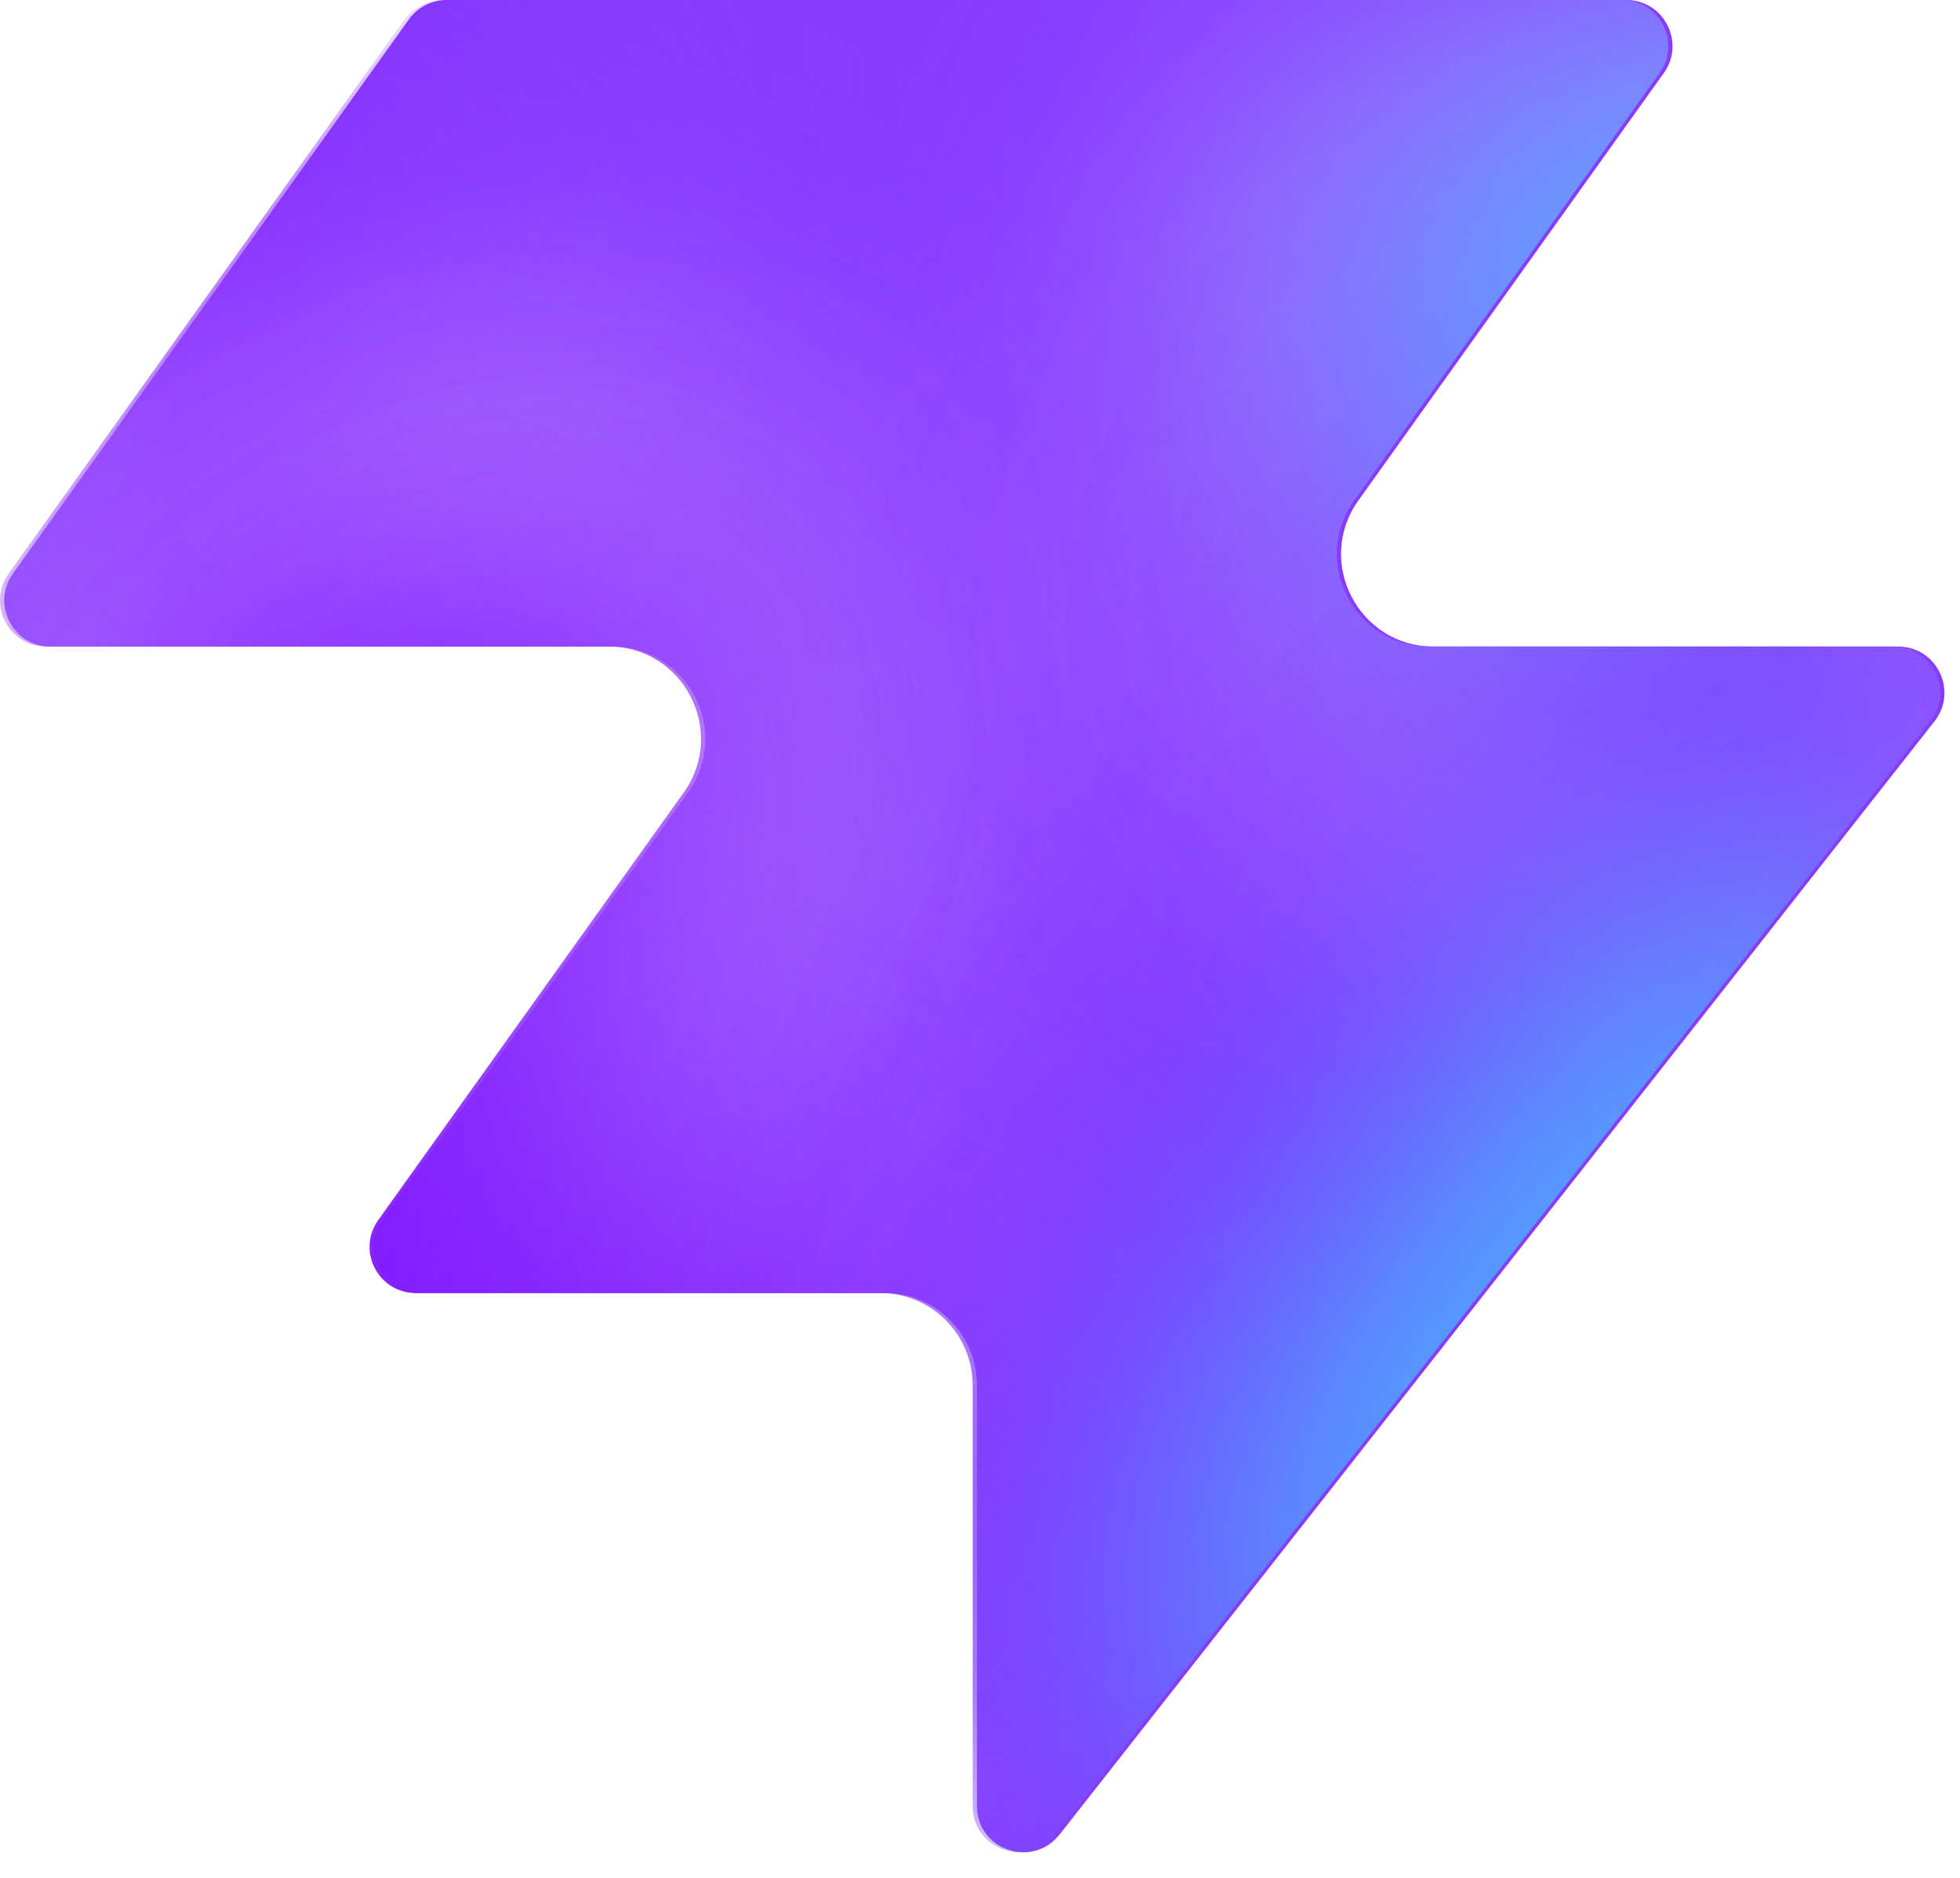
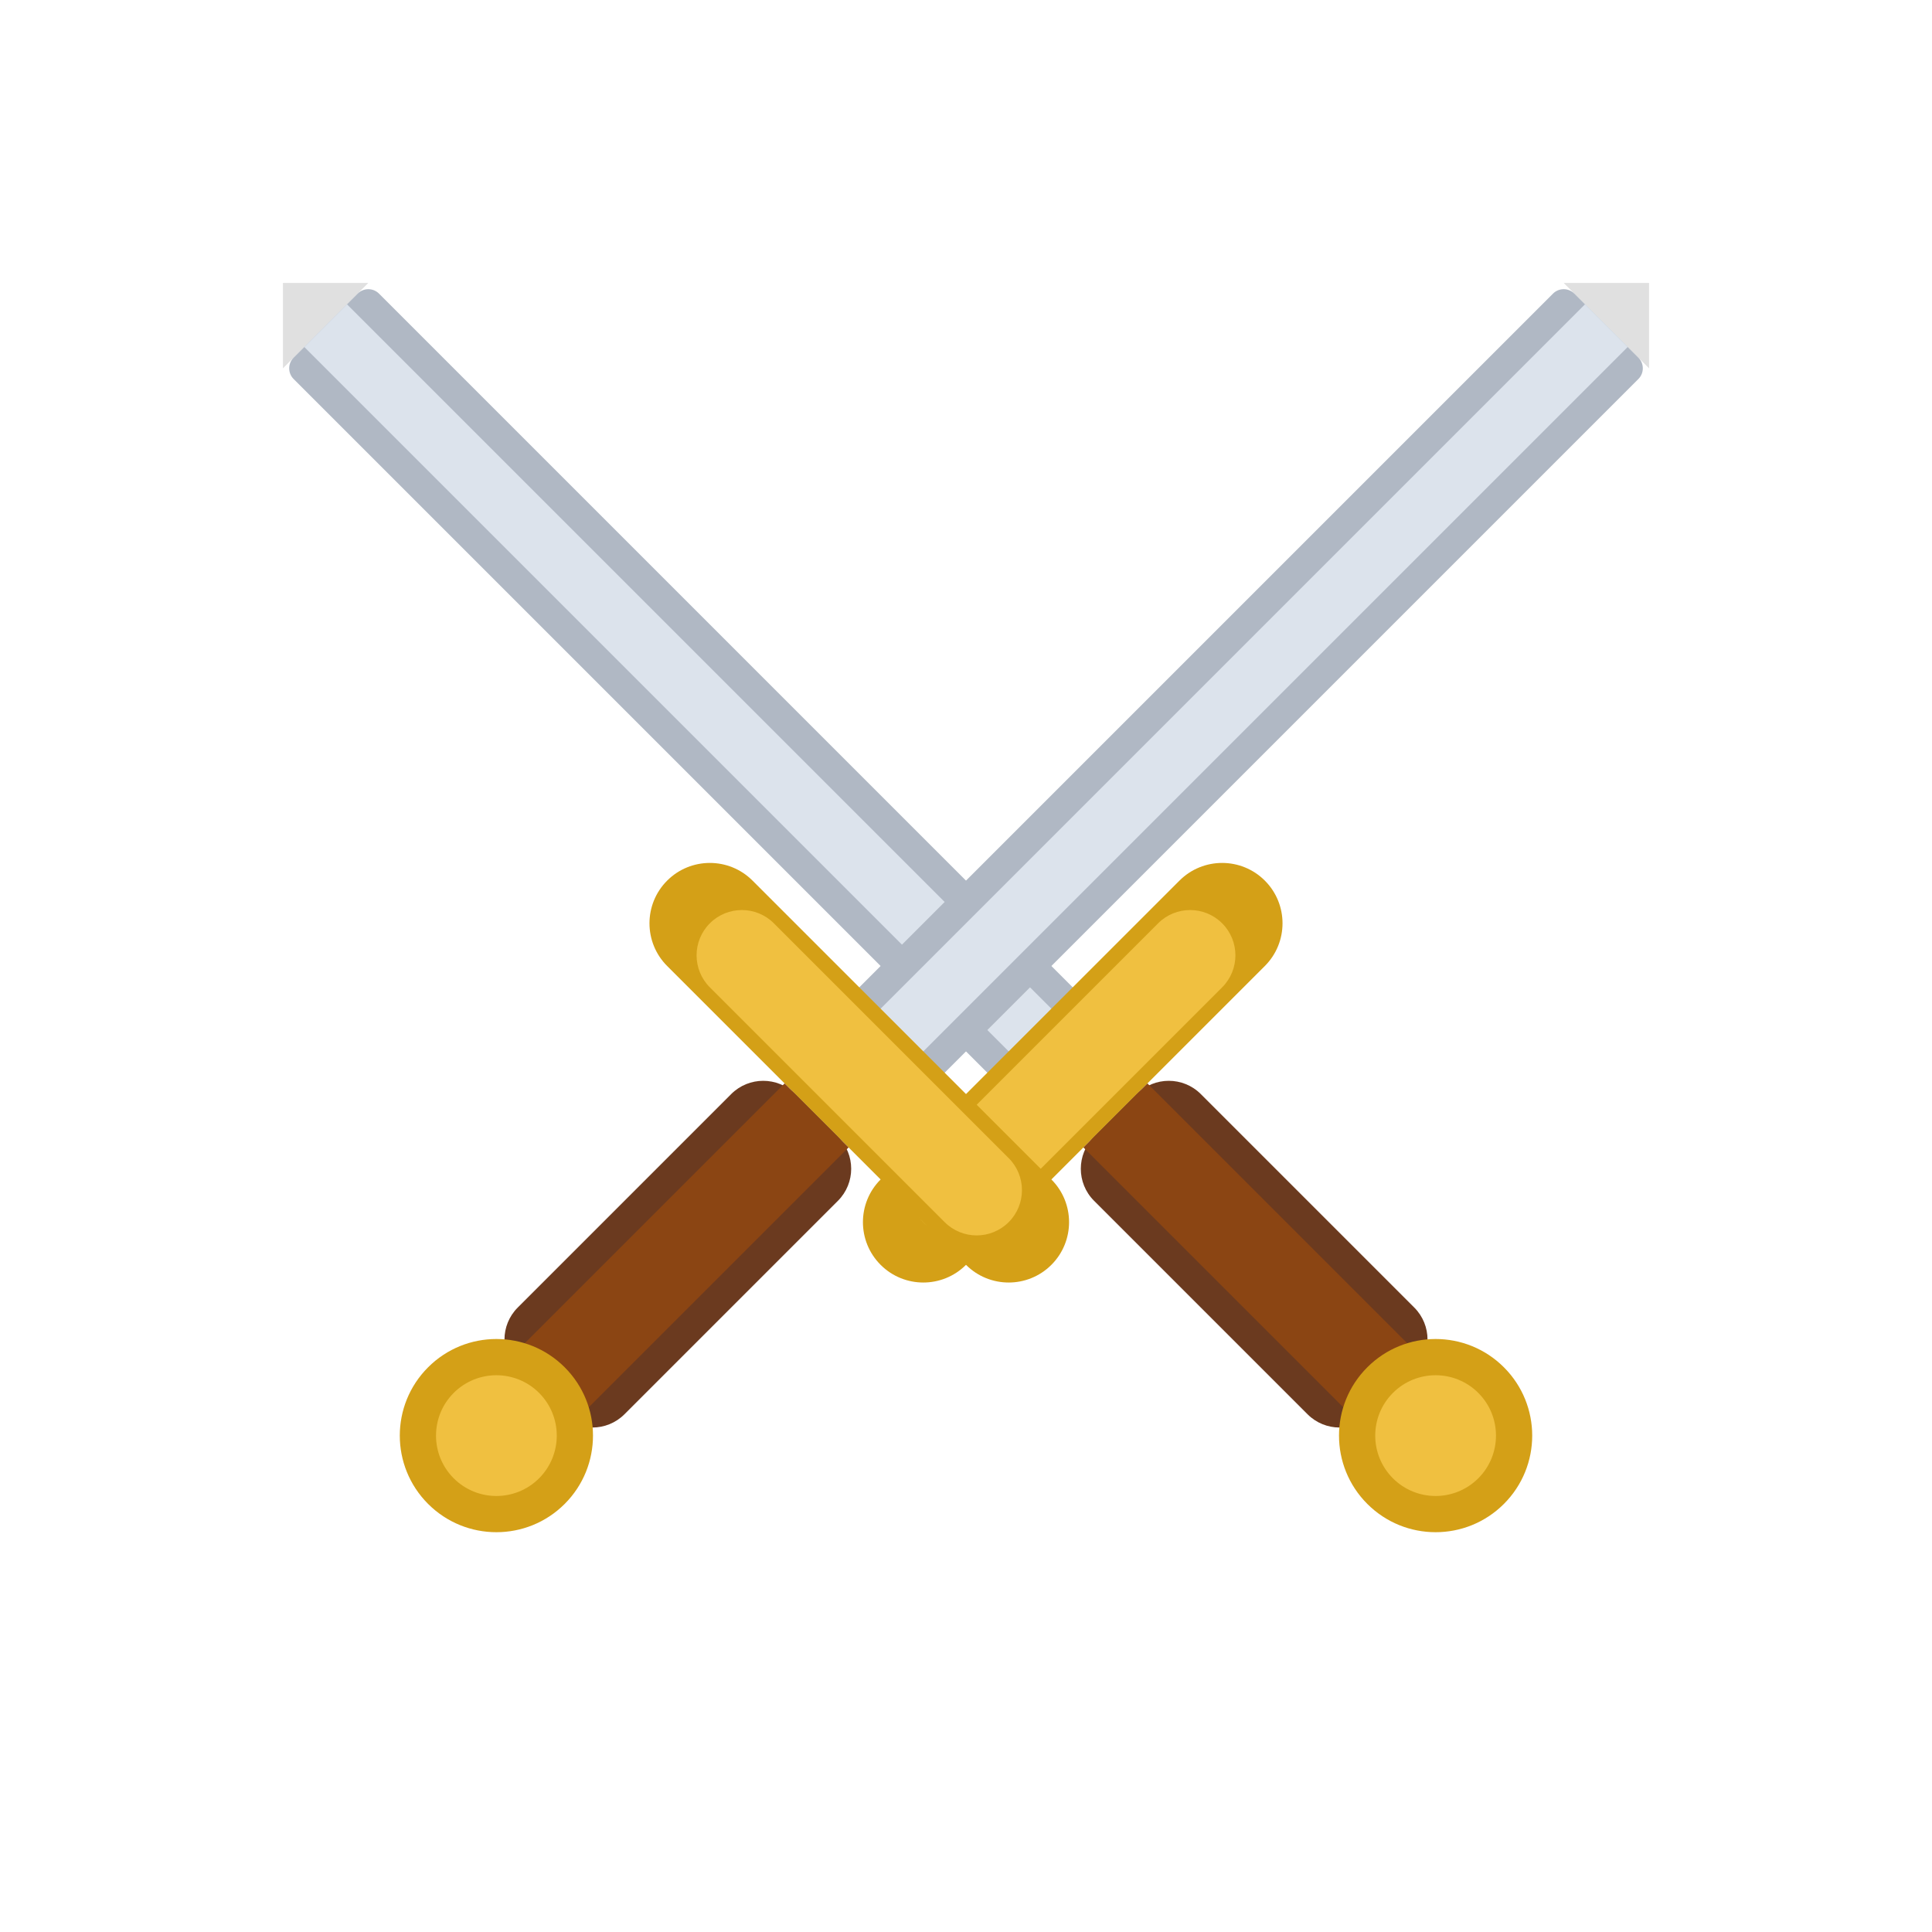
- <svg xmlns="http://www.w3.org/2000/svg" width="48" height="46" fill="none" viewBox="0 0 48 46">
-   <path fill="#863bff" d="M25.946 44.938c-.664.845-2.021.375-2.021-.698V33.937a2.26 2.26 0 0 0-2.262-2.262H10.287c-.92 0-1.456-1.04-.92-1.788l7.48-10.471c1.07-1.497 0-3.578-1.842-3.578H1.237c-.92 0-1.456-1.04-.92-1.788L10.013.474c.214-.297.556-.474.92-.474h28.894c.92 0 1.456 1.04.92 1.788l-7.48 10.471c-1.07 1.498 0 3.579 1.842 3.579h11.377c.943 0 1.473 1.088.89 1.83L25.947 44.94z" style="fill:#863bff;fill:color(display-p3 .525 .23 1);fill-opacity:1" />
-   <mask id="a" width="48" height="46" x="0" y="0" maskUnits="userSpaceOnUse" style="mask-type:alpha">
-     <path fill="#000" d="M25.842 44.938c-.664.844-2.021.375-2.021-.698V33.937a2.26 2.26 0 0 0-2.262-2.262H10.183c-.92 0-1.456-1.04-.92-1.788l7.48-10.471c1.07-1.498 0-3.579-1.842-3.579H1.133c-.92 0-1.456-1.04-.92-1.787L9.91.473c.214-.297.556-.474.92-.474h28.894c.92 0 1.456 1.04.92 1.788l-7.48 10.471c-1.07 1.498 0 3.578 1.842 3.578h11.377c.943 0 1.473 1.088.89 1.832L25.843 44.94z" style="fill:#000;fill-opacity:1" />
-   </mask>
-   <g mask="url(#a)">
-     <g filter="url(#b)">
-       <ellipse cx="5.508" cy="14.704" fill="#ede6ff" rx="5.508" ry="14.704" style="fill:#ede6ff;fill:color(display-p3 .927 .903 1);fill-opacity:1" transform="matrix(.00324 1 1 -.00324 -4.47 31.516)" />
-     </g>
-     <g filter="url(#c)">
-       <ellipse cx="10.399" cy="29.851" fill="#ede6ff" rx="10.399" ry="29.851" style="fill:#ede6ff;fill:color(display-p3 .927 .903 1);fill-opacity:1" transform="matrix(.00324 1 1 -.00324 -39.328 7.883)" />
-     </g>
-     <g filter="url(#d)">
-       <ellipse cx="5.508" cy="30.487" fill="#7e14ff" rx="5.508" ry="30.487" style="fill:#7e14ff;fill:color(display-p3 .492 .077 1);fill-opacity:1" transform="rotate(89.814 -25.913 -14.639)scale(1 -1)" />
-     </g>
-     <g filter="url(#e)">
-       <ellipse cx="5.508" cy="30.599" fill="#7e14ff" rx="5.508" ry="30.599" style="fill:#7e14ff;fill:color(display-p3 .492 .077 1);fill-opacity:1" transform="rotate(89.814 -32.644 -3.334)scale(1 -1)" />
-     </g>
-     <g filter="url(#f)">
-       <ellipse cx="5.508" cy="30.599" fill="#7e14ff" rx="5.508" ry="30.599" style="fill:#7e14ff;fill:color(display-p3 .492 .077 1);fill-opacity:1" transform="matrix(.00324 1 1 -.00324 -34.34 30.47)" />
-     </g>
-     <g filter="url(#g)">
-       <ellipse cx="14.072" cy="22.078" fill="#ede6ff" rx="14.072" ry="22.078" style="fill:#ede6ff;fill:color(display-p3 .927 .903 1);fill-opacity:1" transform="rotate(93.35 24.506 48.493)scale(-1 1)" />
-     </g>
-     <g filter="url(#h)">
-       <ellipse cx="3.47" cy="21.501" fill="#7e14ff" rx="3.47" ry="21.501" style="fill:#7e14ff;fill:color(display-p3 .492 .077 1);fill-opacity:1" transform="rotate(89.009 28.708 47.59)scale(-1 1)" />
-     </g>
-     <g filter="url(#i)">
-       <ellipse cx="3.47" cy="21.501" fill="#7e14ff" rx="3.47" ry="21.501" style="fill:#7e14ff;fill:color(display-p3 .492 .077 1);fill-opacity:1" transform="rotate(89.009 28.708 47.59)scale(-1 1)" />
-     </g>
-     <g filter="url(#j)">
-       <ellipse cx=".387" cy="8.972" fill="#7e14ff" rx="4.407" ry="29.108" style="fill:#7e14ff;fill:color(display-p3 .492 .077 1);fill-opacity:1" transform="rotate(39.51 .387 8.972)" />
-     </g>
-     <g filter="url(#k)">
-       <ellipse cx="47.523" cy="-6.092" fill="#7e14ff" rx="4.407" ry="29.108" style="fill:#7e14ff;fill:color(display-p3 .492 .077 1);fill-opacity:1" transform="rotate(37.892 47.523 -6.092)" />
-     </g>
-     <g filter="url(#l)">
-       <ellipse cx="41.412" cy="6.333" fill="#47bfff" rx="5.971" ry="9.665" style="fill:#47bfff;fill:color(display-p3 .28 .748 1);fill-opacity:1" transform="rotate(37.892 41.412 6.333)" />
-     </g>
-     <g filter="url(#m)">
-       <ellipse cx="-1.879" cy="38.332" fill="#7e14ff" rx="4.407" ry="29.108" style="fill:#7e14ff;fill:color(display-p3 .492 .077 1);fill-opacity:1" transform="rotate(37.892 -1.88 38.332)" />
-     </g>
-     <g filter="url(#n)">
-       <ellipse cx="-1.879" cy="38.332" fill="#7e14ff" rx="4.407" ry="29.108" style="fill:#7e14ff;fill:color(display-p3 .492 .077 1);fill-opacity:1" transform="rotate(37.892 -1.88 38.332)" />
-     </g>
-     <g filter="url(#o)">
-       <ellipse cx="35.651" cy="29.907" fill="#7e14ff" rx="4.407" ry="29.108" style="fill:#7e14ff;fill:color(display-p3 .492 .077 1);fill-opacity:1" transform="rotate(37.892 35.651 29.907)" />
-     </g>
-     <g filter="url(#p)">
-       <ellipse cx="38.418" cy="32.4" fill="#47bfff" rx="5.971" ry="15.297" style="fill:#47bfff;fill:color(display-p3 .28 .748 1);fill-opacity:1" transform="rotate(37.892 38.418 32.4)" />
-     </g>
+ <svg xmlns="http://www.w3.org/2000/svg" viewBox="0 0 64 64">
+   <g transform="rotate(-45 32 32)">
+     <polygon points="30,2 34,2 32,0" fill="#e0e0e0" />
+     <rect x="30" y="2" width="4" height="34" rx="0.5" fill="#b0b8c4" />
+     <rect x="31" y="2" width="2" height="34" fill="#dce3ec" />
+     <rect x="23" y="35" width="18" height="4" rx="2" fill="#d4a017" />
+     <rect x="25" y="35.5" width="14" height="3" rx="1.5" fill="#f0c040" />
+     <rect x="29.5" y="39" width="5" height="13" rx="1.5" fill="#6b3a1f" />
+     <rect x="30.5" y="39" width="3" height="13" fill="#8B4513" />
+     <circle cx="32" cy="54" r="3.2" fill="#d4a017" />
+     <circle cx="32" cy="54" r="2" fill="#f0c040" />
  </g>
-   <defs>
-     <filter id="b" width="60.045" height="41.654" x="-19.77" y="16.149" color-interpolation-filters="sRGB" filterUnits="userSpaceOnUse">
-       <feFlood flood-opacity="0" result="BackgroundImageFix" />
-       <feBlend in="SourceGraphic" in2="BackgroundImageFix" result="shape" />
-       <feGaussianBlur result="effect1_foregroundBlur_2002_17158" stdDeviation="7.659" />
-     </filter>
-     <filter id="c" width="90.34" height="51.437" x="-54.613" y="-7.533" color-interpolation-filters="sRGB" filterUnits="userSpaceOnUse">
-       <feFlood flood-opacity="0" result="BackgroundImageFix" />
-       <feBlend in="SourceGraphic" in2="BackgroundImageFix" result="shape" />
-       <feGaussianBlur result="effect1_foregroundBlur_2002_17158" stdDeviation="7.659" />
-     </filter>
-     <filter id="d" width="79.355" height="29.4" x="-49.64" y="2.03" color-interpolation-filters="sRGB" filterUnits="userSpaceOnUse">
-       <feFlood flood-opacity="0" result="BackgroundImageFix" />
-       <feBlend in="SourceGraphic" in2="BackgroundImageFix" result="shape" />
-       <feGaussianBlur result="effect1_foregroundBlur_2002_17158" stdDeviation="4.596" />
-     </filter>
-     <filter id="e" width="79.579" height="29.4" x="-45.045" y="20.029" color-interpolation-filters="sRGB" filterUnits="userSpaceOnUse">
-       <feFlood flood-opacity="0" result="BackgroundImageFix" />
-       <feBlend in="SourceGraphic" in2="BackgroundImageFix" result="shape" />
-       <feGaussianBlur result="effect1_foregroundBlur_2002_17158" stdDeviation="4.596" />
-     </filter>
-     <filter id="f" width="79.579" height="29.4" x="-43.513" y="21.178" color-interpolation-filters="sRGB" filterUnits="userSpaceOnUse">
-       <feFlood flood-opacity="0" result="BackgroundImageFix" />
-       <feBlend in="SourceGraphic" in2="BackgroundImageFix" result="shape" />
-       <feGaussianBlur result="effect1_foregroundBlur_2002_17158" stdDeviation="4.596" />
-     </filter>
-     <filter id="g" width="74.749" height="58.852" x="15.756" y="-17.901" color-interpolation-filters="sRGB" filterUnits="userSpaceOnUse">
-       <feFlood flood-opacity="0" result="BackgroundImageFix" />
-       <feBlend in="SourceGraphic" in2="BackgroundImageFix" result="shape" />
-       <feGaussianBlur result="effect1_foregroundBlur_2002_17158" stdDeviation="7.659" />
-     </filter>
-     <filter id="h" width="61.377" height="25.362" x="23.548" y="2.284" color-interpolation-filters="sRGB" filterUnits="userSpaceOnUse">
-       <feFlood flood-opacity="0" result="BackgroundImageFix" />
-       <feBlend in="SourceGraphic" in2="BackgroundImageFix" result="shape" />
-       <feGaussianBlur result="effect1_foregroundBlur_2002_17158" stdDeviation="4.596" />
-     </filter>
-     <filter id="i" width="61.377" height="25.362" x="23.548" y="2.284" color-interpolation-filters="sRGB" filterUnits="userSpaceOnUse">
-       <feFlood flood-opacity="0" result="BackgroundImageFix" />
-       <feBlend in="SourceGraphic" in2="BackgroundImageFix" result="shape" />
-       <feGaussianBlur result="effect1_foregroundBlur_2002_17158" stdDeviation="4.596" />
-     </filter>
-     <filter id="j" width="56.045" height="63.649" x="-27.636" y="-22.853" color-interpolation-filters="sRGB" filterUnits="userSpaceOnUse">
-       <feFlood flood-opacity="0" result="BackgroundImageFix" />
-       <feBlend in="SourceGraphic" in2="BackgroundImageFix" result="shape" />
-       <feGaussianBlur result="effect1_foregroundBlur_2002_17158" stdDeviation="4.596" />
-     </filter>
-     <filter id="k" width="54.814" height="64.646" x="20.116" y="-38.415" color-interpolation-filters="sRGB" filterUnits="userSpaceOnUse">
-       <feFlood flood-opacity="0" result="BackgroundImageFix" />
-       <feBlend in="SourceGraphic" in2="BackgroundImageFix" result="shape" />
-       <feGaussianBlur result="effect1_foregroundBlur_2002_17158" stdDeviation="4.596" />
-     </filter>
-     <filter id="l" width="33.541" height="35.313" x="24.641" y="-11.323" color-interpolation-filters="sRGB" filterUnits="userSpaceOnUse">
-       <feFlood flood-opacity="0" result="BackgroundImageFix" />
-       <feBlend in="SourceGraphic" in2="BackgroundImageFix" result="shape" />
-       <feGaussianBlur result="effect1_foregroundBlur_2002_17158" stdDeviation="4.596" />
-     </filter>
-     <filter id="m" width="54.814" height="64.646" x="-29.286" y="6.009" color-interpolation-filters="sRGB" filterUnits="userSpaceOnUse">
-       <feFlood flood-opacity="0" result="BackgroundImageFix" />
-       <feBlend in="SourceGraphic" in2="BackgroundImageFix" result="shape" />
-       <feGaussianBlur result="effect1_foregroundBlur_2002_17158" stdDeviation="4.596" />
-     </filter>
-     <filter id="n" width="54.814" height="64.646" x="-29.286" y="6.009" color-interpolation-filters="sRGB" filterUnits="userSpaceOnUse">
-       <feFlood flood-opacity="0" result="BackgroundImageFix" />
-       <feBlend in="SourceGraphic" in2="BackgroundImageFix" result="shape" />
-       <feGaussianBlur result="effect1_foregroundBlur_2002_17158" stdDeviation="4.596" />
-     </filter>
-     <filter id="o" width="54.814" height="64.646" x="8.244" y="-2.416" color-interpolation-filters="sRGB" filterUnits="userSpaceOnUse">
-       <feFlood flood-opacity="0" result="BackgroundImageFix" />
-       <feBlend in="SourceGraphic" in2="BackgroundImageFix" result="shape" />
-       <feGaussianBlur result="effect1_foregroundBlur_2002_17158" stdDeviation="4.596" />
-     </filter>
-     <filter id="p" width="39.409" height="43.623" x="18.713" y="10.588" color-interpolation-filters="sRGB" filterUnits="userSpaceOnUse">
-       <feFlood flood-opacity="0" result="BackgroundImageFix" />
-       <feBlend in="SourceGraphic" in2="BackgroundImageFix" result="shape" />
-       <feGaussianBlur result="effect1_foregroundBlur_2002_17158" stdDeviation="4.596" />
-     </filter>
-   </defs>
+   <g transform="rotate(45 32 32)">
+     <polygon points="30,2 34,2 32,0" fill="#e0e0e0" />
+     <rect x="30" y="2" width="4" height="34" rx="0.5" fill="#b0b8c4" />
+     <rect x="31" y="2" width="2" height="34" fill="#dce3ec" />
+     <rect x="23" y="35" width="18" height="4" rx="2" fill="#d4a017" />
+     <rect x="25" y="35.5" width="14" height="3" rx="1.5" fill="#f0c040" />
+     <rect x="29.5" y="39" width="5" height="13" rx="1.5" fill="#6b3a1f" />
+     <rect x="30.5" y="39" width="3" height="13" fill="#8B4513" />
+     <circle cx="32" cy="54" r="3.2" fill="#d4a017" />
+     <circle cx="32" cy="54" r="2" fill="#f0c040" />
+   </g>
</svg>
